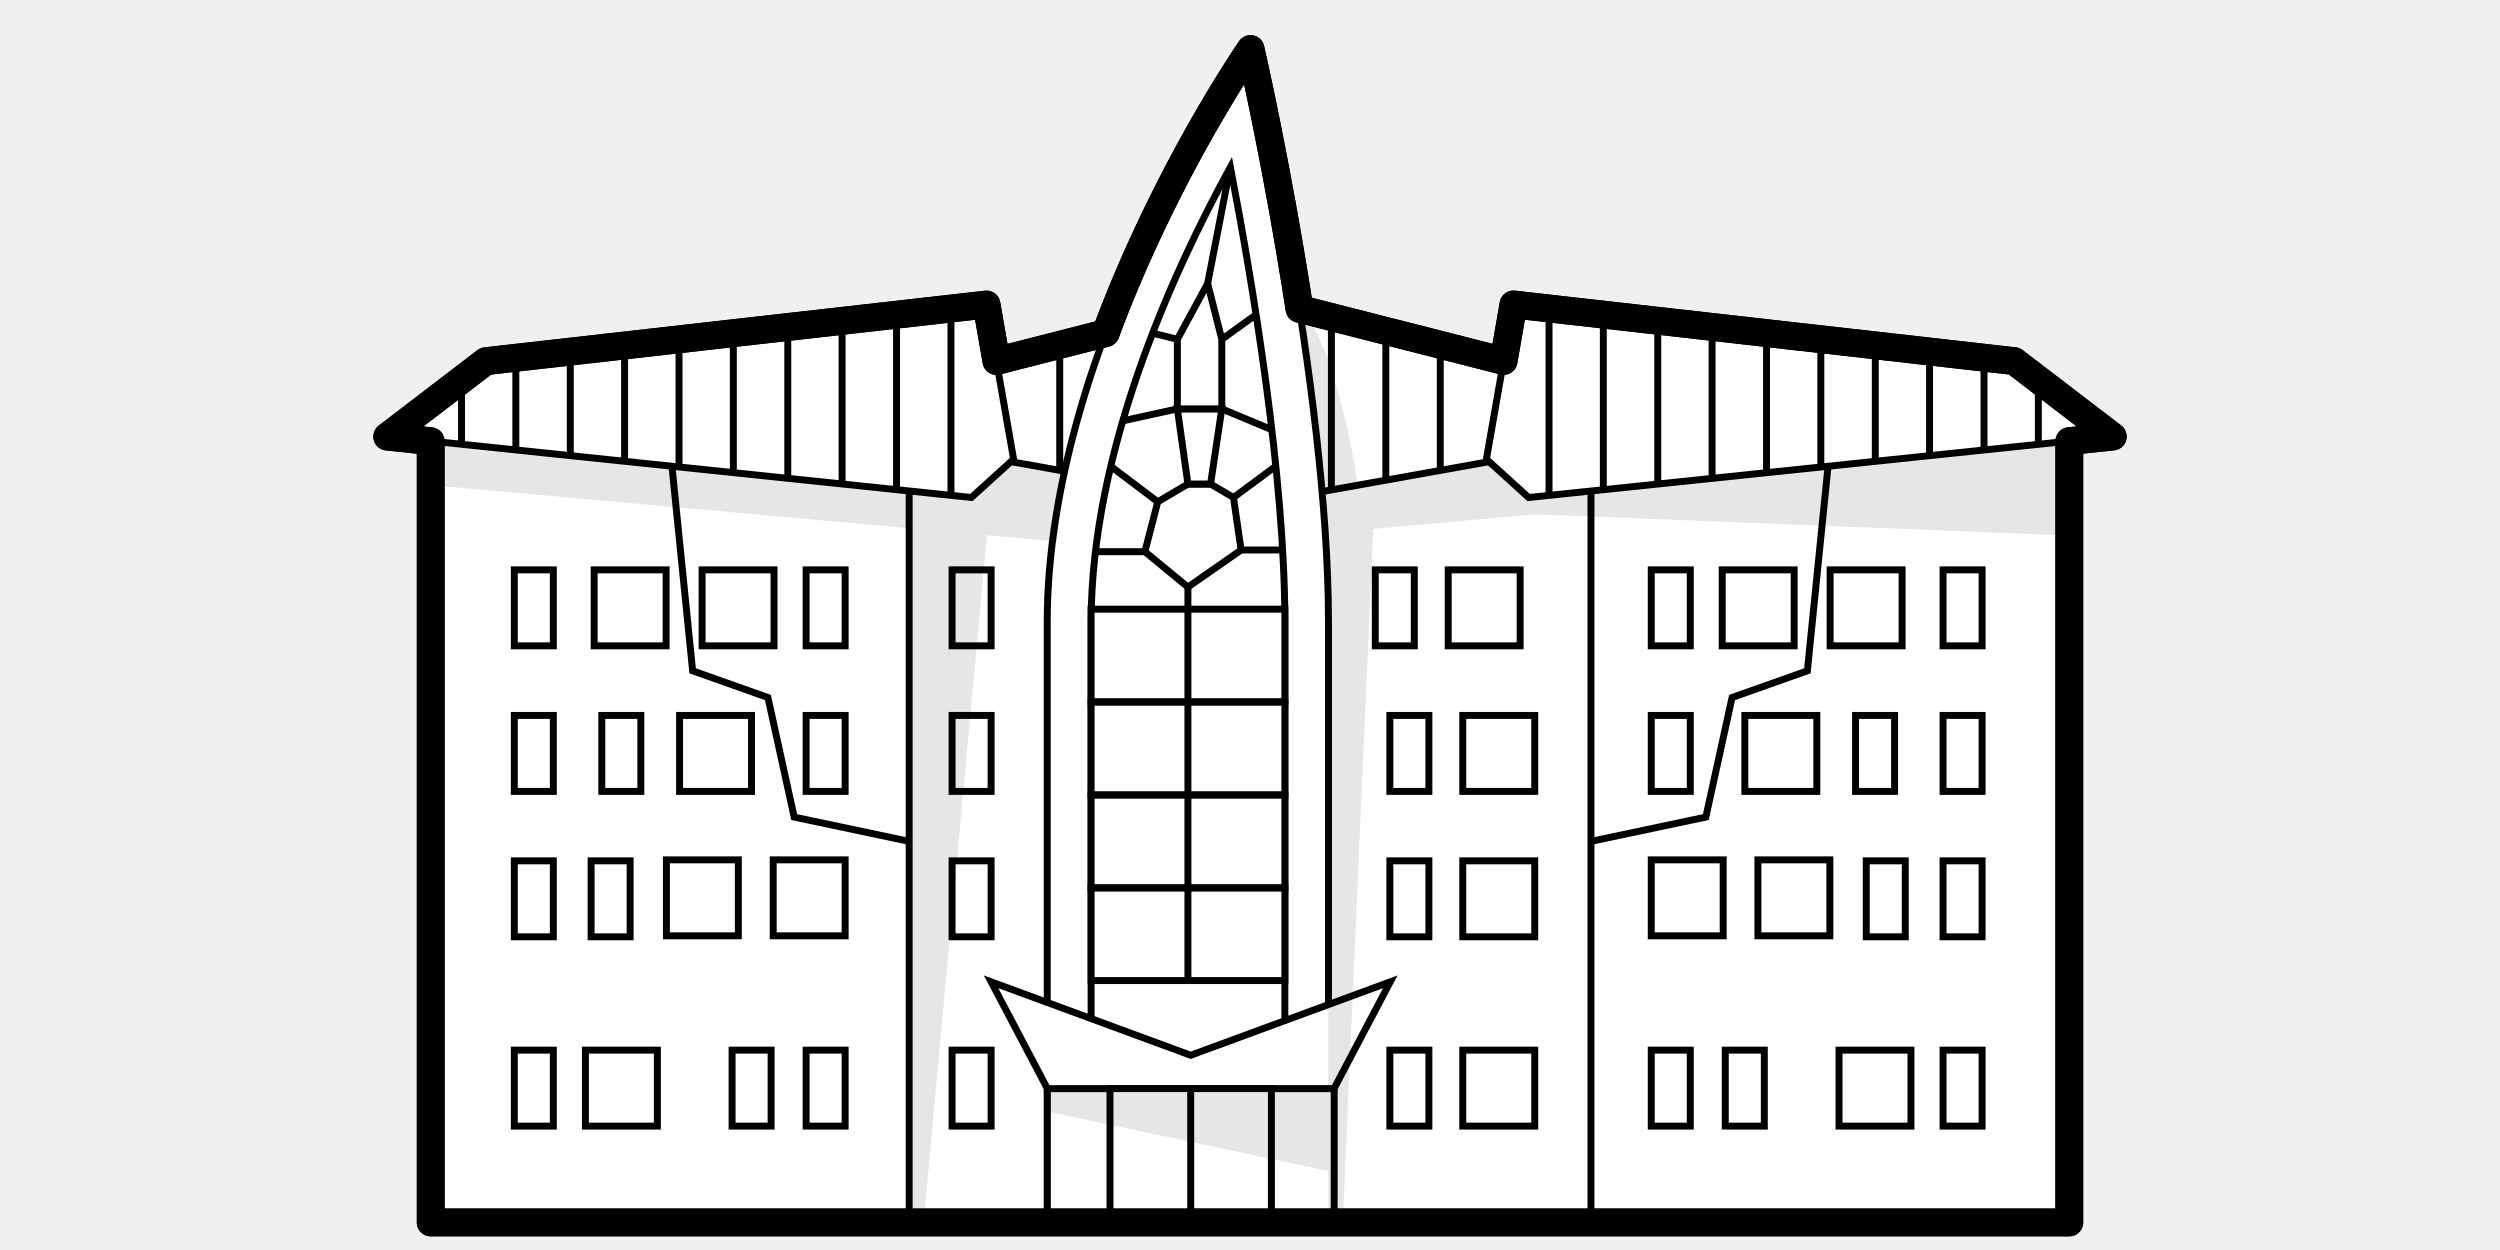
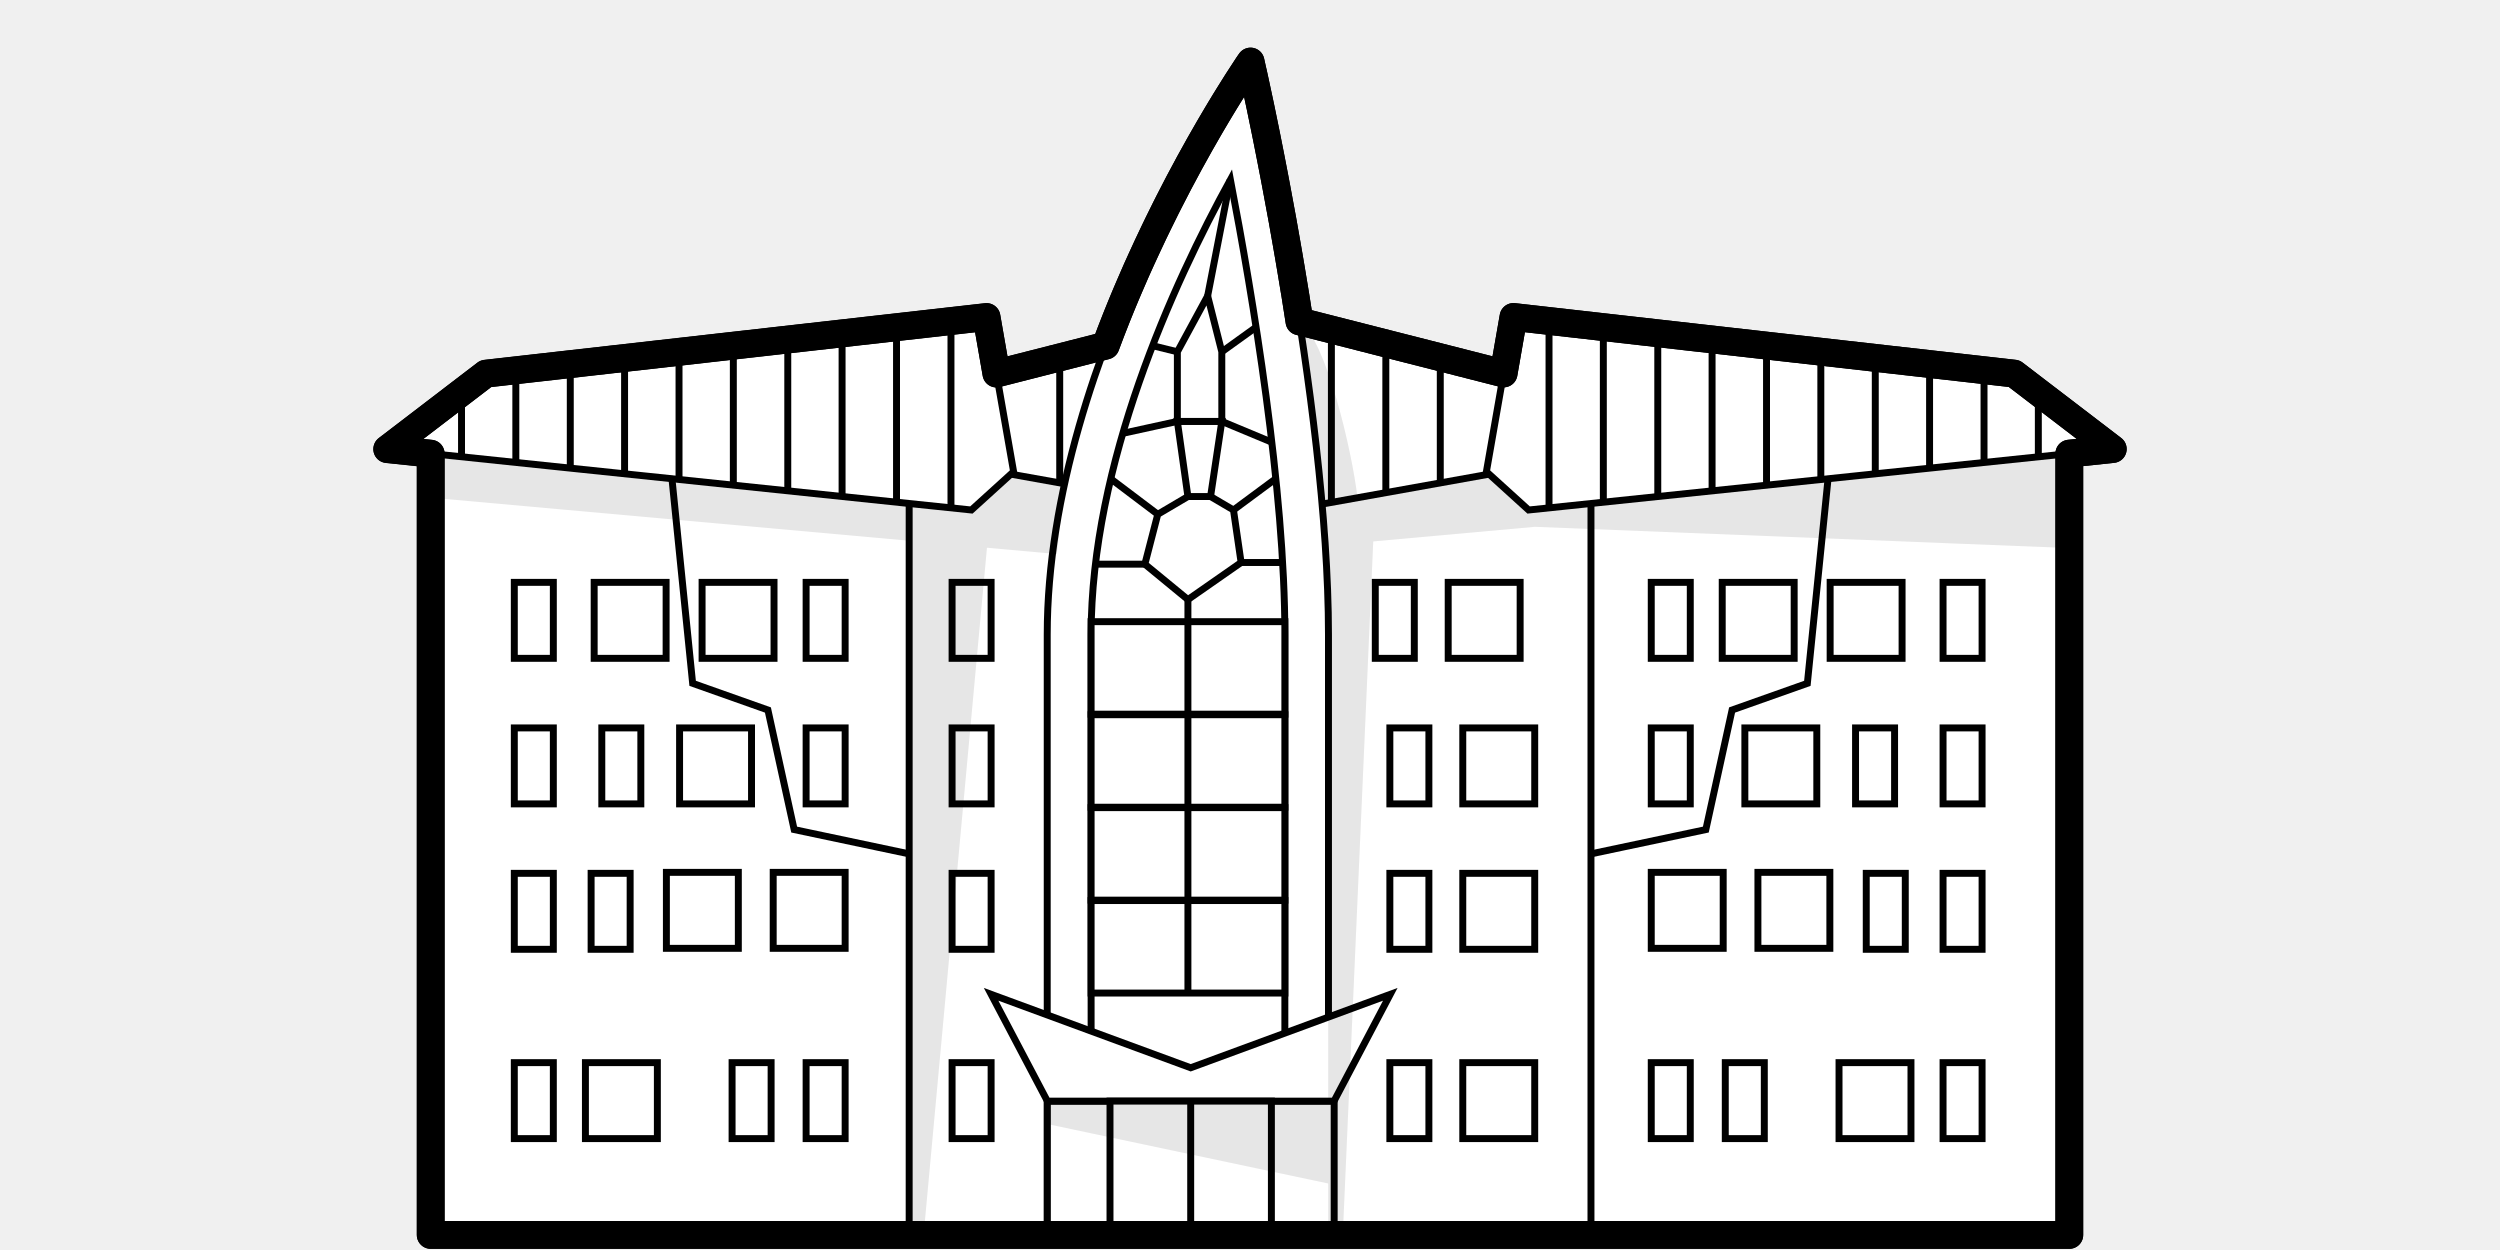
<svg xmlns="http://www.w3.org/2000/svg" viewBox="0 0 180 90">
-   <g id="outlines">
-     <g>
+   <g transform="translate(0 0.9)">
+     <g id="outlines">
      <g>
+         <rect x="31.01" y="30.94" width="117.98" height="57.07" fill="#fff" stroke="#000" stroke-miterlimit="10" stroke-width=".5" />
+         <rect x="65.46" y="30.94" width="49.09" height="57.07" fill="#fff" stroke="#000" stroke-miterlimit="10" stroke-width=".5" />
        <g>
-           <rect x="31.01" y="30.94" width="117.98" height="57.07" fill="#fff" stroke="#000" stroke-miterlimit="10" stroke-width=".5" />
-           <rect x="65.46" y="30.94" width="49.09" height="57.07" fill="#fff" stroke="#000" stroke-miterlimit="10" stroke-width=".5" />
-           <g>
-             <polygon points="68.55 32.48 71.7 26.01 87.67 21.92 90.4 33.06 87.19 35.82 68.55 32.48" fill="#fff" stroke="#000" stroke-miterlimit="10" stroke-width=".5" />
-             <polygon points="111.45 32.48 108.3 26.01 92.33 21.92 89.6 33.06 92.81 35.82 111.45 32.48" fill="#fff" stroke="#000" stroke-miterlimit="10" stroke-width=".5" />
-           </g>
-           <g>
-             <polygon points="27.88 31.43 34.98 26.01 71.03 21.92 72.98 33.06 69.94 35.82 27.88 31.43" fill="#fff" stroke="#000" stroke-miterlimit="10" stroke-width=".5" />
-             <polygon points="152.12 31.43 145.02 26.01 108.97 21.92 107.02 33.06 110.06 35.82 152.12 31.43" fill="#fff" stroke="#000" stroke-miterlimit="10" stroke-width=".5" />
-           </g>
-           <g>
-             <path d="M95.65,44.8c0-16.82-5.61-41.28-5.61-41.28,0,0-14.64,21.04-14.64,41.28v43.2h20.25V44.8Z" fill="#fff" />
-             <path d="M95.65,44.8c0-16.82-5.61-41.28-5.61-41.28,0,0-14.64,21.04-14.64,41.28v43.2h20.25V44.8Z" fill="none" stroke="#000" stroke-miterlimit="10" stroke-width=".5" />
-             <path d="M78.56,84.86V44.8c0-12.32,5.87-25.19,10.03-32.77,1.63,8.49,3.92,22.26,3.92,32.77v40.05h-13.95Z" fill="none" stroke="#000" stroke-miterlimit="10" stroke-width=".5" />
-           </g>
-           <rect x="75.41" y="78.38" width="20.65" height="9.62" fill="#fff" stroke="#000" stroke-miterlimit="10" stroke-width=".5" />
-           <polygon points="71.36 70.69 75.41 78.38 96.05 78.38 100.1 70.69 85.73 75.98 71.36 70.69" fill="#fff" stroke="#000" stroke-miterlimit="10" stroke-width=".5" />
-           <rect x="68.55" y="41.03" width="2.81" height="5.47" fill="#fff" stroke="#000" stroke-miterlimit="10" stroke-width=".5" />
-           <rect x="68.55" y="51.51" width="2.81" height="5.47" fill="#fff" stroke="#000" stroke-miterlimit="10" stroke-width=".5" />
-           <rect x="68.55" y="61.98" width="2.81" height="5.47" fill="#fff" stroke="#000" stroke-miterlimit="10" stroke-width=".5" />
-           <rect x="99.02" y="41.03" width="2.81" height="5.47" fill="#fff" stroke="#000" stroke-miterlimit="10" stroke-width=".5" />
-           <rect x="100.07" y="51.51" width="2.81" height="5.47" fill="#fff" stroke="#000" stroke-miterlimit="10" stroke-width=".5" />
-           <rect x="100.07" y="61.98" width="2.81" height="5.47" fill="#fff" stroke="#000" stroke-miterlimit="10" stroke-width=".5" />
-           <rect x="104.27" y="41.03" width="5.18" height="5.47" fill="#fff" stroke="#000" stroke-miterlimit="10" stroke-width=".5" />
-           <rect x="105.32" y="51.51" width="5.18" height="5.47" fill="#fff" stroke="#000" stroke-miterlimit="10" stroke-width=".5" />
-           <rect x="105.32" y="61.98" width="5.18" height="5.47" fill="#fff" stroke="#000" stroke-miterlimit="10" stroke-width=".5" />
-           <rect x="100.07" y="75.61" width="2.81" height="5.47" fill="#fff" stroke="#000" stroke-miterlimit="10" stroke-width=".5" />
-           <rect x="105.32" y="75.61" width="5.18" height="5.47" fill="#fff" stroke="#000" stroke-miterlimit="10" stroke-width=".5" />
-           <rect x="68.55" y="75.61" width="2.81" height="5.47" fill="#fff" stroke="#000" stroke-miterlimit="10" stroke-width=".5" />
-           <g>
-             <rect x="42.78" y="41.03" width="5.18" height="5.47" fill="#fff" stroke="#000" stroke-miterlimit="10" stroke-width=".5" />
-             <rect x="47.98" y="61.91" width="5.18" height="5.47" fill="#fff" stroke="#000" stroke-miterlimit="10" stroke-width=".5" />
-             <rect x="42.15" y="75.61" width="5.18" height="5.47" fill="#fff" stroke="#000" stroke-miterlimit="10" stroke-width=".5" />
-             <rect x="55.67" y="61.91" width="5.18" height="5.47" fill="#fff" stroke="#000" stroke-miterlimit="10" stroke-width=".5" />
-             <rect x="48.93" y="51.51" width="5.18" height="5.47" fill="#fff" stroke="#000" stroke-miterlimit="10" stroke-width=".5" />
-             <rect x="50.55" y="41.03" width="5.18" height="5.47" fill="#fff" stroke="#000" stroke-miterlimit="10" stroke-width=".5" />
-             <rect x="58.04" y="41.03" width="2.81" height="5.47" fill="#fff" stroke="#000" stroke-miterlimit="10" stroke-width=".5" />
-             <rect x="58.04" y="51.51" width="2.81" height="5.47" fill="#fff" stroke="#000" stroke-miterlimit="10" stroke-width=".5" />
-             <rect x="58.04" y="75.61" width="2.81" height="5.47" fill="#fff" stroke="#000" stroke-miterlimit="10" stroke-width=".5" />
-             <rect x="43.33" y="51.51" width="2.81" height="5.47" fill="#fff" stroke="#000" stroke-miterlimit="10" stroke-width=".5" />
-             <rect x="42.56" y="61.98" width="2.81" height="5.47" fill="#fff" stroke="#000" stroke-miterlimit="10" stroke-width=".5" />
-             <rect x="52.71" y="75.61" width="2.81" height="5.47" fill="#fff" stroke="#000" stroke-miterlimit="10" stroke-width=".5" />
-             <rect x="37.03" y="41.03" width="2.81" height="5.47" fill="#fff" stroke="#000" stroke-miterlimit="10" stroke-width=".5" />
-             <rect x="37.03" y="51.51" width="2.81" height="5.47" fill="#fff" stroke="#000" stroke-miterlimit="10" stroke-width=".5" />
-             <rect x="37.03" y="61.98" width="2.81" height="5.47" fill="#fff" stroke="#000" stroke-miterlimit="10" stroke-width=".5" />
-             <rect x="37.03" y="75.61" width="2.81" height="5.47" fill="#fff" stroke="#000" stroke-miterlimit="10" stroke-width=".5" />
-           </g>
-           <g>
-             <rect x="131.77" y="41.03" width="5.18" height="5.47" fill="#fff" stroke="#000" stroke-miterlimit="10" stroke-width=".5" />
-             <rect x="126.57" y="61.91" width="5.18" height="5.47" fill="#fff" stroke="#000" stroke-miterlimit="10" stroke-width=".5" />
-             <rect x="132.41" y="75.61" width="5.18" height="5.47" fill="#fff" stroke="#000" stroke-miterlimit="10" stroke-width=".5" />
-             <rect x="118.89" y="61.91" width="5.18" height="5.47" fill="#fff" stroke="#000" stroke-miterlimit="10" stroke-width=".5" />
-             <rect x="125.63" y="51.51" width="5.18" height="5.47" fill="#fff" stroke="#000" stroke-miterlimit="10" stroke-width=".5" />
-             <rect x="124" y="41.03" width="5.18" height="5.47" fill="#fff" stroke="#000" stroke-miterlimit="10" stroke-width=".5" />
-             <rect x="118.89" y="41.03" width="2.81" height="5.47" fill="#fff" stroke="#000" stroke-miterlimit="10" stroke-width=".5" />
-             <rect x="118.89" y="51.51" width="2.81" height="5.47" fill="#fff" stroke="#000" stroke-miterlimit="10" stroke-width=".5" />
-             <rect x="118.89" y="75.61" width="2.81" height="5.47" fill="#fff" stroke="#000" stroke-miterlimit="10" stroke-width=".5" />
-             <rect x="133.6" y="51.51" width="2.81" height="5.47" fill="#fff" stroke="#000" stroke-miterlimit="10" stroke-width=".5" />
-             <rect x="134.37" y="61.98" width="2.81" height="5.47" fill="#fff" stroke="#000" stroke-miterlimit="10" stroke-width=".5" />
-             <rect x="124.22" y="75.61" width="2.81" height="5.47" fill="#fff" stroke="#000" stroke-miterlimit="10" stroke-width=".5" />
-             <rect x="139.9" y="41.03" width="2.81" height="5.47" fill="#fff" stroke="#000" stroke-miterlimit="10" stroke-width=".5" />
-             <rect x="139.9" y="51.51" width="2.81" height="5.47" fill="#fff" stroke="#000" stroke-miterlimit="10" stroke-width=".5" />
-             <rect x="139.9" y="61.98" width="2.81" height="5.47" fill="#fff" stroke="#000" stroke-miterlimit="10" stroke-width=".5" />
-             <rect x="139.9" y="75.61" width="2.81" height="5.47" fill="#fff" stroke="#000" stroke-miterlimit="10" stroke-width=".5" />
-           </g>
-           <rect x="79.92" y="78.38" width="11.62" height="9.62" fill="#fff" stroke="#000" stroke-miterlimit="10" stroke-width=".5" />
-           <line x1="85.73" y1="78.4" x2="85.73" y2="88.01" fill="#fff" stroke="#000" stroke-miterlimit="10" stroke-width=".5" />
-           <polyline points="48.38 33.57 49.87 48.3 55.29 50.22 57.18 58.83 65.46 60.58" fill="none" stroke="#000" stroke-miterlimit="10" stroke-width=".5" />
-           <polyline points="131.62 33.57 130.13 48.3 124.71 50.22 122.82 58.83 114.54 60.58" fill="none" stroke="#000" stroke-miterlimit="10" stroke-width=".5" />
-           <g>
-             <line x1="33.23" y1="27.34" x2="33.23" y2="31.99" fill="#fff" stroke="#000" stroke-miterlimit="10" stroke-width=".5" />
-             <line x1="37.14" y1="25.76" x2="37.14" y2="32.4" fill="#fff" stroke="#000" stroke-miterlimit="10" stroke-width=".5" />
-             <line x1="41.06" y1="25.3" x2="41.06" y2="32.81" fill="#fff" stroke="#000" stroke-miterlimit="10" stroke-width=".5" />
-             <line x1="44.97" y1="24.87" x2="44.97" y2="33.21" fill="#fff" stroke="#000" stroke-miterlimit="10" stroke-width=".5" />
-             <line x1="48.89" y1="24.43" x2="48.89" y2="33.57" fill="#fff" stroke="#000" stroke-miterlimit="10" stroke-width=".5" />
-             <line x1="52.8" y1="23.99" x2="52.8" y2="34.01" fill="#fff" stroke="#000" stroke-miterlimit="10" stroke-width=".5" />
-             <line x1="56.72" y1="23.52" x2="56.72" y2="34.44" fill="#fff" stroke="#000" stroke-miterlimit="10" stroke-width=".5" />
-             <line x1="60.63" y1="23.1" x2="60.63" y2="34.85" fill="#fff" stroke="#000" stroke-miterlimit="10" stroke-width=".5" />
-             <line x1="64.55" y1="22.66" x2="64.55" y2="35.23" fill="#fff" stroke="#000" stroke-miterlimit="10" stroke-width=".5" />
-             <line x1="68.47" y1="22.21" x2="68.47" y2="35.65" fill="#fff" stroke="#000" stroke-miterlimit="10" stroke-width=".5" />
-             <line x1="76.3" y1="24.83" x2="76.3" y2="33.84" fill="#fff" stroke="#000" stroke-miterlimit="10" stroke-width=".5" />
-           </g>
-           <g>
-             <line x1="146.76" y1="27.34" x2="146.76" y2="31.99" fill="#fff" stroke="#000" stroke-miterlimit="10" stroke-width=".5" />
-             <line x1="142.85" y1="25.76" x2="142.85" y2="32.4" fill="#fff" stroke="#000" stroke-miterlimit="10" stroke-width=".5" />
-             <line x1="138.93" y1="25.3" x2="138.93" y2="32.81" fill="#fff" stroke="#000" stroke-miterlimit="10" stroke-width=".5" />
-             <line x1="135.02" y1="24.87" x2="135.02" y2="33.21" fill="#fff" stroke="#000" stroke-miterlimit="10" stroke-width=".5" />
-             <line x1="131.1" y1="24.43" x2="131.1" y2="33.57" fill="#fff" stroke="#000" stroke-miterlimit="10" stroke-width=".5" />
-             <line x1="127.19" y1="23.99" x2="127.19" y2="34.01" fill="#fff" stroke="#000" stroke-miterlimit="10" stroke-width=".5" />
-             <line x1="123.27" y1="23.52" x2="123.27" y2="34.44" fill="#fff" stroke="#000" stroke-miterlimit="10" stroke-width=".5" />
-             <line x1="119.36" y1="23.1" x2="119.36" y2="34.85" fill="#fff" stroke="#000" stroke-miterlimit="10" stroke-width=".5" />
-             <line x1="115.44" y1="22.66" x2="115.44" y2="35.23" fill="#fff" stroke="#000" stroke-miterlimit="10" stroke-width=".5" />
-             <line x1="111.53" y1="22.21" x2="111.53" y2="35.65" fill="#fff" stroke="#000" stroke-miterlimit="10" stroke-width=".5" />
-             <line x1="103.7" y1="24.83" x2="103.7" y2="33.84" fill="#fff" stroke="#000" stroke-miterlimit="10" stroke-width=".5" />
-             <line x1="99.78" y1="23.83" x2="99.78" y2="34.57" fill="#fff" stroke="#000" stroke-miterlimit="10" stroke-width=".5" />
-             <line x1="95.86" y1="22.83" x2="95.86" y2="35.3" fill="#fff" stroke="#000" stroke-miterlimit="10" stroke-width=".5" />
-           </g>
+           <polygon points="68.55 32.48 71.7 26.01 87.67 21.92 90.4 33.06 87.19 35.82 68.55 32.48" fill="#fff" stroke="#000" stroke-miterlimit="10" stroke-width=".5" />
+           <polygon points="111.45 32.48 108.3 26.01 92.33 21.92 89.6 33.06 92.81 35.82 111.45 32.48" fill="#fff" stroke="#000" stroke-miterlimit="10" stroke-width=".5" />
        </g>
-         <path d="M152.12,31.43l-7.1-5.43-36.05-4.08-.71,4.07-14.7-3.75c-1.59-10.33-3.52-18.71-3.52-18.71,0,0-6.1,8.79-10.43,20.46l-7.87,2.01-.71-4.07-36.05,4.08-7.1,5.43,3.13,.33v56.25h117.98V31.76l3.13-.33Z" fill="none" stroke="#000" stroke-linejoin="round" stroke-width="2" />
        <g>
-           <rect x="78.56" y="63.94" width="13.95" height="6.66" fill="#fff" stroke="#000" stroke-miterlimit="10" stroke-width=".5" />
-           <rect x="78.56" y="57.25" width="13.95" height="6.66" fill="#fff" stroke="#000" stroke-miterlimit="10" stroke-width=".5" />
-           <rect x="78.56" y="50.56" width="13.95" height="6.66" fill="#fff" stroke="#000" stroke-miterlimit="10" stroke-width=".5" />
-           <rect x="78.56" y="43.86" width="13.95" height="6.66" fill="#fff" stroke="#000" stroke-miterlimit="10" stroke-width=".5" />
-           <polygon points="87.16 34.85 85.53 34.85 83.36 36.13 82.43 39.72 85.53 42.27 89.36 39.6 88.81 35.82 87.16 34.85" fill="#fff" stroke="#000" stroke-miterlimit="10" stroke-width=".5" />
-           <line x1="85.53" y1="42.27" x2="85.53" y2="70.39" fill="#fff" stroke="#000" stroke-miterlimit="10" stroke-width=".5" />
-           <polygon points="84.77 29.44 85.53 34.85 87.16 34.85 87.97 29.44 84.77 29.44" fill="#fff" stroke="#000" stroke-miterlimit="10" stroke-width=".5" />
-           <polygon points="84.77 24.43 84.77 29.44 87.97 29.44 87.97 24.43 86.95 20.41 84.77 24.43" fill="#fff" stroke="#000" stroke-miterlimit="10" stroke-width=".5" />
-           <line x1="88.58" y1="12.03" x2="86.95" y2="20.41" fill="#fff" stroke="#000" stroke-miterlimit="10" stroke-width=".5" />
-           <line x1="82.43" y1="39.72" x2="78.87" y2="39.72" fill="#fff" stroke="#000" stroke-miterlimit="10" stroke-width=".5" />
-           <line x1="89.36" y1="39.6" x2="92.35" y2="39.6" fill="#fff" stroke="#000" stroke-miterlimit="10" stroke-width=".5" />
-           <line x1="88.81" y1="35.82" x2="91.85" y2="33.57" fill="#fff" stroke="#000" stroke-miterlimit="10" stroke-width=".5" />
-           <line x1="83.36" y1="36.13" x2="79.97" y2="33.57" fill="#fff" stroke="#000" stroke-miterlimit="10" stroke-width=".5" />
-           <line x1="84.77" y1="29.44" x2="80.84" y2="30.3" fill="#fff" stroke="#000" stroke-miterlimit="10" stroke-width=".5" />
-           <line x1="91.57" y1="30.94" x2="87.97" y2="29.44" fill="#fff" stroke="#000" stroke-miterlimit="10" stroke-width=".5" />
-           <line x1="87.97" y1="24.43" x2="90.43" y2="22.66" fill="#fff" stroke="#000" stroke-miterlimit="10" stroke-width=".5" />
-           <line x1="82.99" y1="23.99" x2="84.77" y2="24.43" fill="#fff" stroke="#000" stroke-miterlimit="10" stroke-width=".5" />
+           <polygon points="27.88 31.43 34.98 26.01 71.03 21.92 72.98 33.06 69.94 35.82 27.88 31.43" fill="#fff" stroke="#000" stroke-miterlimit="10" stroke-width=".5" />
+           <polygon points="152.12 31.43 145.02 26.01 108.97 21.92 107.02 33.06 110.06 35.82 152.12 31.43" fill="#fff" stroke="#000" stroke-miterlimit="10" stroke-width=".5" />
        </g>
+         <g>
+           <path d="M95.65,44.8c0-16.82-5.61-41.28-5.61-41.28,0,0-14.64,21.04-14.64,41.28v43.2h20.25V44.8Z" fill="#fff" />
+           <path d="M95.65,44.8c0-16.82-5.61-41.28-5.61-41.28,0,0-14.64,21.04-14.64,41.28v43.2h20.25V44.8Z" fill="none" stroke="#000" stroke-miterlimit="10" stroke-width=".5" />
+           <path d="M78.56,84.86V44.8c0-12.32,5.87-25.19,10.03-32.77,1.63,8.49,3.92,22.26,3.92,32.77v40.05h-13.95Z" fill="none" stroke="#000" stroke-miterlimit="10" stroke-width=".5" />
+         </g>
+         <rect x="75.41" y="78.38" width="20.65" height="9.62" fill="#fff" stroke="#000" stroke-miterlimit="10" stroke-width=".5" />
+         <polygon points="71.36 70.69 75.41 78.38 96.05 78.38 100.1 70.69 85.73 75.98 71.36 70.69" fill="#fff" stroke="#000" stroke-miterlimit="10" stroke-width=".5" />
+         <rect x="68.55" y="41.03" width="2.81" height="5.47" fill="#fff" stroke="#000" stroke-miterlimit="10" stroke-width=".5" />
+         <rect x="68.55" y="51.51" width="2.81" height="5.47" fill="#fff" stroke="#000" stroke-miterlimit="10" stroke-width=".5" />
+         <rect x="68.55" y="61.98" width="2.81" height="5.47" fill="#fff" stroke="#000" stroke-miterlimit="10" stroke-width=".5" />
+         <rect x="99.02" y="41.03" width="2.81" height="5.47" fill="#fff" stroke="#000" stroke-miterlimit="10" stroke-width=".5" />
+         <rect x="100.07" y="51.51" width="2.81" height="5.47" fill="#fff" stroke="#000" stroke-miterlimit="10" stroke-width=".5" />
+         <rect x="100.07" y="61.98" width="2.81" height="5.47" fill="#fff" stroke="#000" stroke-miterlimit="10" stroke-width=".5" />
+         <rect x="104.27" y="41.03" width="5.18" height="5.47" fill="#fff" stroke="#000" stroke-miterlimit="10" stroke-width=".5" />
+         <rect x="105.32" y="51.51" width="5.18" height="5.47" fill="#fff" stroke="#000" stroke-miterlimit="10" stroke-width=".5" />
+         <rect x="105.32" y="61.98" width="5.18" height="5.47" fill="#fff" stroke="#000" stroke-miterlimit="10" stroke-width=".5" />
+         <rect x="100.07" y="75.61" width="2.81" height="5.47" fill="#fff" stroke="#000" stroke-miterlimit="10" stroke-width=".5" />
+         <rect x="105.32" y="75.61" width="5.18" height="5.47" fill="#fff" stroke="#000" stroke-miterlimit="10" stroke-width=".5" />
+         <rect x="68.55" y="75.61" width="2.81" height="5.47" fill="#fff" stroke="#000" stroke-miterlimit="10" stroke-width=".5" />
+         <g>
+           <rect x="42.78" y="41.03" width="5.18" height="5.47" fill="#fff" stroke="#000" stroke-miterlimit="10" stroke-width=".5" />
+           <rect x="47.98" y="61.91" width="5.18" height="5.47" fill="#fff" stroke="#000" stroke-miterlimit="10" stroke-width=".5" />
+           <rect x="42.15" y="75.61" width="5.18" height="5.47" fill="#fff" stroke="#000" stroke-miterlimit="10" stroke-width=".5" />
+           <rect x="55.67" y="61.91" width="5.18" height="5.47" fill="#fff" stroke="#000" stroke-miterlimit="10" stroke-width=".5" />
+           <rect x="48.93" y="51.51" width="5.18" height="5.47" fill="#fff" stroke="#000" stroke-miterlimit="10" stroke-width=".5" />
+           <rect x="50.55" y="41.03" width="5.18" height="5.47" fill="#fff" stroke="#000" stroke-miterlimit="10" stroke-width=".5" />
+           <rect x="58.04" y="41.03" width="2.81" height="5.47" fill="#fff" stroke="#000" stroke-miterlimit="10" stroke-width=".5" />
+           <rect x="58.04" y="51.51" width="2.81" height="5.47" fill="#fff" stroke="#000" stroke-miterlimit="10" stroke-width=".5" />
+           <rect x="58.04" y="75.61" width="2.81" height="5.47" fill="#fff" stroke="#000" stroke-miterlimit="10" stroke-width=".5" />
+           <rect x="43.33" y="51.51" width="2.81" height="5.47" fill="#fff" stroke="#000" stroke-miterlimit="10" stroke-width=".5" />
+           <rect x="42.56" y="61.98" width="2.81" height="5.47" fill="#fff" stroke="#000" stroke-miterlimit="10" stroke-width=".5" />
+           <rect x="52.71" y="75.61" width="2.81" height="5.47" fill="#fff" stroke="#000" stroke-miterlimit="10" stroke-width=".5" />
+           <rect x="37.03" y="41.03" width="2.81" height="5.47" fill="#fff" stroke="#000" stroke-miterlimit="10" stroke-width=".5" />
+           <rect x="37.03" y="51.51" width="2.81" height="5.47" fill="#fff" stroke="#000" stroke-miterlimit="10" stroke-width=".5" />
+           <rect x="37.03" y="61.98" width="2.81" height="5.47" fill="#fff" stroke="#000" stroke-miterlimit="10" stroke-width=".5" />
+           <rect x="37.03" y="75.61" width="2.81" height="5.47" fill="#fff" stroke="#000" stroke-miterlimit="10" stroke-width=".5" />
+         </g>
+         <g>
+           <rect x="131.77" y="41.03" width="5.18" height="5.47" fill="#fff" stroke="#000" stroke-miterlimit="10" stroke-width=".5" />
+           <rect x="126.57" y="61.91" width="5.18" height="5.47" fill="#fff" stroke="#000" stroke-miterlimit="10" stroke-width=".5" />
+           <rect x="132.41" y="75.61" width="5.18" height="5.47" fill="#fff" stroke="#000" stroke-miterlimit="10" stroke-width=".5" />
+           <rect x="118.89" y="61.91" width="5.18" height="5.47" fill="#fff" stroke="#000" stroke-miterlimit="10" stroke-width=".5" />
+           <rect x="125.63" y="51.51" width="5.18" height="5.47" fill="#fff" stroke="#000" stroke-miterlimit="10" stroke-width=".5" />
+           <rect x="124" y="41.03" width="5.18" height="5.47" fill="#fff" stroke="#000" stroke-miterlimit="10" stroke-width=".5" />
+           <rect x="118.89" y="41.03" width="2.81" height="5.47" fill="#fff" stroke="#000" stroke-miterlimit="10" stroke-width=".5" />
+           <rect x="118.89" y="51.51" width="2.81" height="5.47" fill="#fff" stroke="#000" stroke-miterlimit="10" stroke-width=".5" />
+           <rect x="118.89" y="75.61" width="2.81" height="5.47" fill="#fff" stroke="#000" stroke-miterlimit="10" stroke-width=".5" />
+           <rect x="133.6" y="51.51" width="2.81" height="5.47" fill="#fff" stroke="#000" stroke-miterlimit="10" stroke-width=".5" />
+           <rect x="134.37" y="61.98" width="2.81" height="5.47" fill="#fff" stroke="#000" stroke-miterlimit="10" stroke-width=".5" />
+           <rect x="124.22" y="75.61" width="2.81" height="5.47" fill="#fff" stroke="#000" stroke-miterlimit="10" stroke-width=".5" />
+           <rect x="139.9" y="41.03" width="2.81" height="5.47" fill="#fff" stroke="#000" stroke-miterlimit="10" stroke-width=".5" />
+           <rect x="139.9" y="51.51" width="2.81" height="5.47" fill="#fff" stroke="#000" stroke-miterlimit="10" stroke-width=".5" />
+           <rect x="139.9" y="61.98" width="2.81" height="5.47" fill="#fff" stroke="#000" stroke-miterlimit="10" stroke-width=".5" />
+           <rect x="139.9" y="75.61" width="2.81" height="5.47" fill="#fff" stroke="#000" stroke-miterlimit="10" stroke-width=".5" />
+         </g>
+         <rect x="79.92" y="78.38" width="11.62" height="9.62" fill="#fff" stroke="#000" stroke-miterlimit="10" stroke-width=".5" />
+         <line x1="85.73" y1="78.4" x2="85.73" y2="88.01" fill="#fff" stroke="#000" stroke-miterlimit="10" stroke-width=".5" />
+         <polyline points="48.38 33.57 49.87 48.3 55.29 50.22 57.18 58.83 65.46 60.58" fill="none" stroke="#000" stroke-miterlimit="10" stroke-width=".5" />
+         <polyline points="131.62 33.57 130.13 48.3 124.71 50.22 122.82 58.83 114.54 60.58" fill="none" stroke="#000" stroke-miterlimit="10" stroke-width=".5" />
+         <g>
+           <line x1="33.23" y1="27.34" x2="33.23" y2="31.99" fill="#fff" stroke="#000" stroke-miterlimit="10" stroke-width=".5" />
+           <line x1="37.14" y1="25.76" x2="37.14" y2="32.4" fill="#fff" stroke="#000" stroke-miterlimit="10" stroke-width=".5" />
+           <line x1="41.06" y1="25.3" x2="41.06" y2="32.81" fill="#fff" stroke="#000" stroke-miterlimit="10" stroke-width=".5" />
+           <line x1="44.97" y1="24.87" x2="44.97" y2="33.21" fill="#fff" stroke="#000" stroke-miterlimit="10" stroke-width=".5" />
+           <line x1="48.89" y1="24.43" x2="48.89" y2="33.57" fill="#fff" stroke="#000" stroke-miterlimit="10" stroke-width=".5" />
+           <line x1="52.8" y1="23.99" x2="52.8" y2="34.01" fill="#fff" stroke="#000" stroke-miterlimit="10" stroke-width=".5" />
+           <line x1="56.72" y1="23.52" x2="56.72" y2="34.44" fill="#fff" stroke="#000" stroke-miterlimit="10" stroke-width=".5" />
+           <line x1="60.63" y1="23.1" x2="60.63" y2="34.85" fill="#fff" stroke="#000" stroke-miterlimit="10" stroke-width=".5" />
+           <line x1="64.55" y1="22.66" x2="64.55" y2="35.23" fill="#fff" stroke="#000" stroke-miterlimit="10" stroke-width=".5" />
+           <line x1="68.47" y1="22.21" x2="68.47" y2="35.65" fill="#fff" stroke="#000" stroke-miterlimit="10" stroke-width=".5" />
+           <line x1="76.3" y1="24.83" x2="76.3" y2="33.84" fill="#fff" stroke="#000" stroke-miterlimit="10" stroke-width=".5" />
+         </g>
+         <g>
+           <line x1="146.76" y1="27.34" x2="146.76" y2="31.99" fill="#fff" stroke="#000" stroke-miterlimit="10" stroke-width=".5" />
+           <line x1="142.85" y1="25.76" x2="142.85" y2="32.4" fill="#fff" stroke="#000" stroke-miterlimit="10" stroke-width=".5" />
+           <line x1="138.93" y1="25.3" x2="138.93" y2="32.81" fill="#fff" stroke="#000" stroke-miterlimit="10" stroke-width=".5" />
+           <line x1="135.02" y1="24.87" x2="135.02" y2="33.21" fill="#fff" stroke="#000" stroke-miterlimit="10" stroke-width=".5" />
+           <line x1="131.1" y1="24.43" x2="131.1" y2="33.57" fill="#fff" stroke="#000" stroke-miterlimit="10" stroke-width=".5" />
+           <line x1="127.19" y1="23.99" x2="127.19" y2="34.01" fill="#fff" stroke="#000" stroke-miterlimit="10" stroke-width=".5" />
+           <line x1="123.27" y1="23.52" x2="123.27" y2="34.44" fill="#fff" stroke="#000" stroke-miterlimit="10" stroke-width=".5" />
+           <line x1="119.36" y1="23.1" x2="119.36" y2="34.85" fill="#fff" stroke="#000" stroke-miterlimit="10" stroke-width=".5" />
+           <line x1="115.44" y1="22.66" x2="115.44" y2="35.23" fill="#fff" stroke="#000" stroke-miterlimit="10" stroke-width=".5" />
+           <line x1="111.53" y1="22.21" x2="111.53" y2="35.65" fill="#fff" stroke="#000" stroke-miterlimit="10" stroke-width=".5" />
+           <line x1="103.7" y1="24.83" x2="103.7" y2="33.84" fill="#fff" stroke="#000" stroke-miterlimit="10" stroke-width=".5" />
+           <line x1="99.78" y1="23.83" x2="99.78" y2="34.57" fill="#fff" stroke="#000" stroke-miterlimit="10" stroke-width=".5" />
+           <line x1="95.86" y1="22.83" x2="95.86" y2="35.3" fill="#fff" stroke="#000" stroke-miterlimit="10" stroke-width=".5" />
+         </g>
+       </g>
+       <path d="M152.12,31.43l-7.1-5.43-36.05-4.08-.71,4.07-14.7-3.75c-1.59-10.33-3.52-18.71-3.52-18.71,0,0-6.1,8.79-10.43,20.46l-7.87,2.01-.71-4.07-36.05,4.08-7.1,5.43,3.13,.33v56.25h117.98V31.76l3.13-.33Z" fill="none" stroke="#000" stroke-linejoin="round" stroke-width="2" />
+       <g>
+         <rect x="78.56" y="63.94" width="13.95" height="6.66" fill="#fff" stroke="#000" stroke-miterlimit="10" stroke-width=".5" />
+         <rect x="78.56" y="57.25" width="13.95" height="6.66" fill="#fff" stroke="#000" stroke-miterlimit="10" stroke-width=".5" />
+         <rect x="78.56" y="50.56" width="13.95" height="6.66" fill="#fff" stroke="#000" stroke-miterlimit="10" stroke-width=".5" />
+         <rect x="78.56" y="43.86" width="13.95" height="6.66" fill="#fff" stroke="#000" stroke-miterlimit="10" stroke-width=".5" />
+         <polygon points="87.16 34.85 85.53 34.85 83.36 36.13 82.43 39.72 85.53 42.27 89.36 39.6 88.81 35.82 87.16 34.85" fill="#fff" stroke="#000" stroke-miterlimit="10" stroke-width=".5" />
+         <line x1="85.53" y1="42.27" x2="85.53" y2="70.39" fill="#fff" stroke="#000" stroke-miterlimit="10" stroke-width=".5" />
+         <polygon points="84.77 29.44 85.53 34.85 87.16 34.85 87.97 29.44 84.77 29.44" fill="#fff" stroke="#000" stroke-miterlimit="10" stroke-width=".5" />
+         <polygon points="84.77 24.43 84.77 29.44 87.97 29.44 87.97 24.43 86.95 20.41 84.77 24.43" fill="#fff" stroke="#000" stroke-miterlimit="10" stroke-width=".5" />
+         <line x1="88.58" y1="12.03" x2="86.95" y2="20.41" fill="#fff" stroke="#000" stroke-miterlimit="10" stroke-width=".5" />
+         <line x1="82.43" y1="39.72" x2="78.87" y2="39.72" fill="#fff" stroke="#000" stroke-miterlimit="10" stroke-width=".5" />
+         <line x1="89.36" y1="39.6" x2="92.35" y2="39.6" fill="#fff" stroke="#000" stroke-miterlimit="10" stroke-width=".5" />
+         <line x1="88.81" y1="35.82" x2="91.85" y2="33.57" fill="#fff" stroke="#000" stroke-miterlimit="10" stroke-width=".5" />
+         <line x1="83.36" y1="36.13" x2="79.97" y2="33.57" fill="#fff" stroke="#000" stroke-miterlimit="10" stroke-width=".5" />
+         <line x1="84.77" y1="29.44" x2="80.84" y2="30.3" fill="#fff" stroke="#000" stroke-miterlimit="10" stroke-width=".5" />
+         <line x1="91.57" y1="30.94" x2="87.97" y2="29.44" fill="#fff" stroke="#000" stroke-miterlimit="10" stroke-width=".5" />
+         <line x1="87.97" y1="24.43" x2="90.43" y2="22.66" fill="#fff" stroke="#000" stroke-miterlimit="10" stroke-width=".5" />
+         <line x1="82.99" y1="23.99" x2="84.77" y2="24.43" fill="#fff" stroke="#000" stroke-miterlimit="10" stroke-width=".5" />
      </g>
      <path d="M152.12,31.43h0l-7.1-5.43-36.05-4.08-.71,4.07-14.7-3.75s0,0,0,0c-.1-.63-.2-1.25-.29-1.86,0-.04-.01-.07-.02-.11-1.21-7.49-2.52-13.66-3.01-15.86,0-.03-.01-.06-.02-.08-.03-.15-.06-.28-.09-.39,0-.02,0-.03-.01-.05-.05-.23-.08-.36-.08-.36,0,0-.02,.03-.06,.08-.01,.01-.02,.02-.03,.04-.04,.06-.09,.14-.16,.24-.01,.02-.02,.03-.03,.05-1.23,1.85-6.37,9.83-10.15,20.04,0,0,0,0,0,0l-7.87,2.01-.71-4.07-36.05,4.08-7.1,5.43h0s3.13,.33,3.13,.33v56.25h117.98V31.76l3.13-.33h0Z" fill="none" stroke="#000" stroke-linejoin="round" stroke-width="2" />
    </g>
-   </g>
-   <g id="shadows">
-     <g opacity=".1">
-       <g>
-         <polygon points="69.94 35.82 72.78 33.24 76.66 33.93 76.09 38.99 31.01 34.93 31.01 31.76 69.94 35.82" />
-         <polygon points="110.06 35.82 148.99 31.76 148.99 38.56 110.51 37.03 97.11 38.24 95.2 35.45 107.02 33.06 110.06 35.82" />
-         <polygon points="65.46 37.42 71.19 37.13 66.5 88.01 65.46 88.01 65.46 37.42" />
-         <polygon points="96.05 78.42 75.41 78.38 75.41 80.03 96.05 84.4 96.05 78.42" />
-         <polygon points="95.63 37.42 95.2 35.45 99.02 34.73 96.68 88.01 95.63 88.01 95.63 37.42" />
-         <path d="M95.2,35.45l2.54-.51c-.4-3.4-2.26-11.39-4.18-12.69l1.64,13.21Z" />
-       </g>
-       <g>
-         <polygon points="69.94 35.82 72.78 33.24 76.66 33.93 76.09 38.99 31.01 34.93 31.01 31.76 69.94 35.82" opacity=".1" />
-         <polygon points="110.06 35.82 148.99 31.76 148.99 38.56 110.51 37.03 97.11 38.24 95.2 35.45 107.02 33.06 110.06 35.82" opacity=".1" />
-         <polygon points="65.46 37.42 71.19 37.13 66.5 88.01 65.46 88.01 65.46 37.42" opacity=".1" />
-         <polygon points="96.05 78.42 75.41 78.38 75.41 80.03 96.05 84.4 96.05 78.42" opacity=".1" />
-         <polygon points="95.63 37.42 95.2 35.45 99.02 34.73 96.68 88.01 95.63 88.01 95.63 37.42" opacity=".1" />
-         <path d="M95.2,35.45l2.54-.51c-.4-3.4-2.26-11.39-4.18-12.69l1.64,13.21Z" opacity=".1" />
-       </g>
-       <g>
-         <polygon points="69.94 35.82 72.78 33.24 76.66 33.93 76.09 38.99 31.01 34.93 31.01 31.76 69.94 35.82" fill="none" />
-         <polygon points="110.06 35.82 148.99 31.76 148.99 38.56 110.51 37.03 97.11 38.24 95.2 35.45 107.02 33.06 110.06 35.82" fill="none" />
-         <polygon points="65.46 37.42 71.19 37.13 66.5 88.01 65.46 88.01 65.46 37.42" fill="none" />
-         <polygon points="96.05 78.42 75.41 78.38 75.41 80.03 96.05 84.4 96.05 78.42" fill="none" />
-         <polygon points="95.63 37.42 95.2 35.45 99.02 34.73 96.68 88.01 95.63 88.01 95.63 37.42" fill="none" />
-         <path d="M95.2,35.45l2.54-.51c-.4-3.4-2.26-11.39-4.18-12.69l1.64,13.21Z" fill="none" />
+     <g id="shadows">
+       <g opacity=".1">
+         <g>
+           <polygon points="69.94 35.82 72.78 33.24 76.66 33.93 76.09 38.99 31.01 34.93 31.01 31.76 69.94 35.82" />
+           <polygon points="110.06 35.82 148.99 31.76 148.99 38.56 110.51 37.03 97.11 38.24 95.2 35.45 107.02 33.06 110.06 35.82" />
+           <polygon points="65.46 37.42 71.19 37.13 66.5 88.01 65.46 88.01 65.46 37.42" />
+           <polygon points="96.05 78.42 75.41 78.38 75.41 80.03 96.05 84.4 96.05 78.42" />
+           <polygon points="95.63 37.42 95.2 35.45 99.02 34.73 96.68 88.01 95.63 88.01 95.63 37.42" />
+           <path d="M95.2,35.45l2.54-.51c-.4-3.4-2.26-11.39-4.18-12.69l1.64,13.21Z" />
+         </g>
+         <g>
+           <polygon points="69.94 35.82 72.78 33.24 76.66 33.93 76.09 38.99 31.01 34.93 31.01 31.76 69.94 35.82" opacity=".1" />
+           <polygon points="110.06 35.82 148.99 31.76 148.99 38.56 110.51 37.03 97.11 38.24 95.2 35.45 107.02 33.06 110.06 35.82" opacity=".1" />
+           <polygon points="65.46 37.42 71.19 37.13 66.5 88.01 65.46 88.01 65.46 37.42" opacity=".1" />
+           <polygon points="96.05 78.42 75.41 78.38 75.41 80.03 96.05 84.4 96.05 78.42" opacity=".1" />
+           <polygon points="95.63 37.42 95.2 35.45 99.02 34.73 96.68 88.01 95.63 88.01 95.63 37.42" opacity=".1" />
+           <path d="M95.2,35.45l2.54-.51c-.4-3.4-2.26-11.39-4.18-12.69l1.64,13.21Z" opacity=".1" />
+         </g>
+         <g>
+           <polygon points="69.94 35.82 72.78 33.24 76.66 33.93 76.09 38.99 31.01 34.93 31.01 31.76 69.94 35.82" fill="none" />
+           <polygon points="110.06 35.82 148.99 31.76 148.99 38.56 110.51 37.03 97.11 38.24 95.2 35.45 107.02 33.06 110.06 35.82" fill="none" />
+           <polygon points="65.46 37.42 71.19 37.13 66.5 88.01 65.46 88.01 65.46 37.42" fill="none" />
+           <polygon points="96.05 78.42 75.41 78.38 75.41 80.03 96.05 84.4 96.05 78.42" fill="none" />
+           <polygon points="95.63 37.42 95.2 35.45 99.02 34.73 96.68 88.01 95.63 88.01 95.63 37.42" fill="none" />
+           <path d="M95.2,35.45l2.54-.51c-.4-3.4-2.26-11.39-4.18-12.69l1.64,13.21Z" fill="none" />
+         </g>
      </g>
    </g>
  </g>
</svg>
